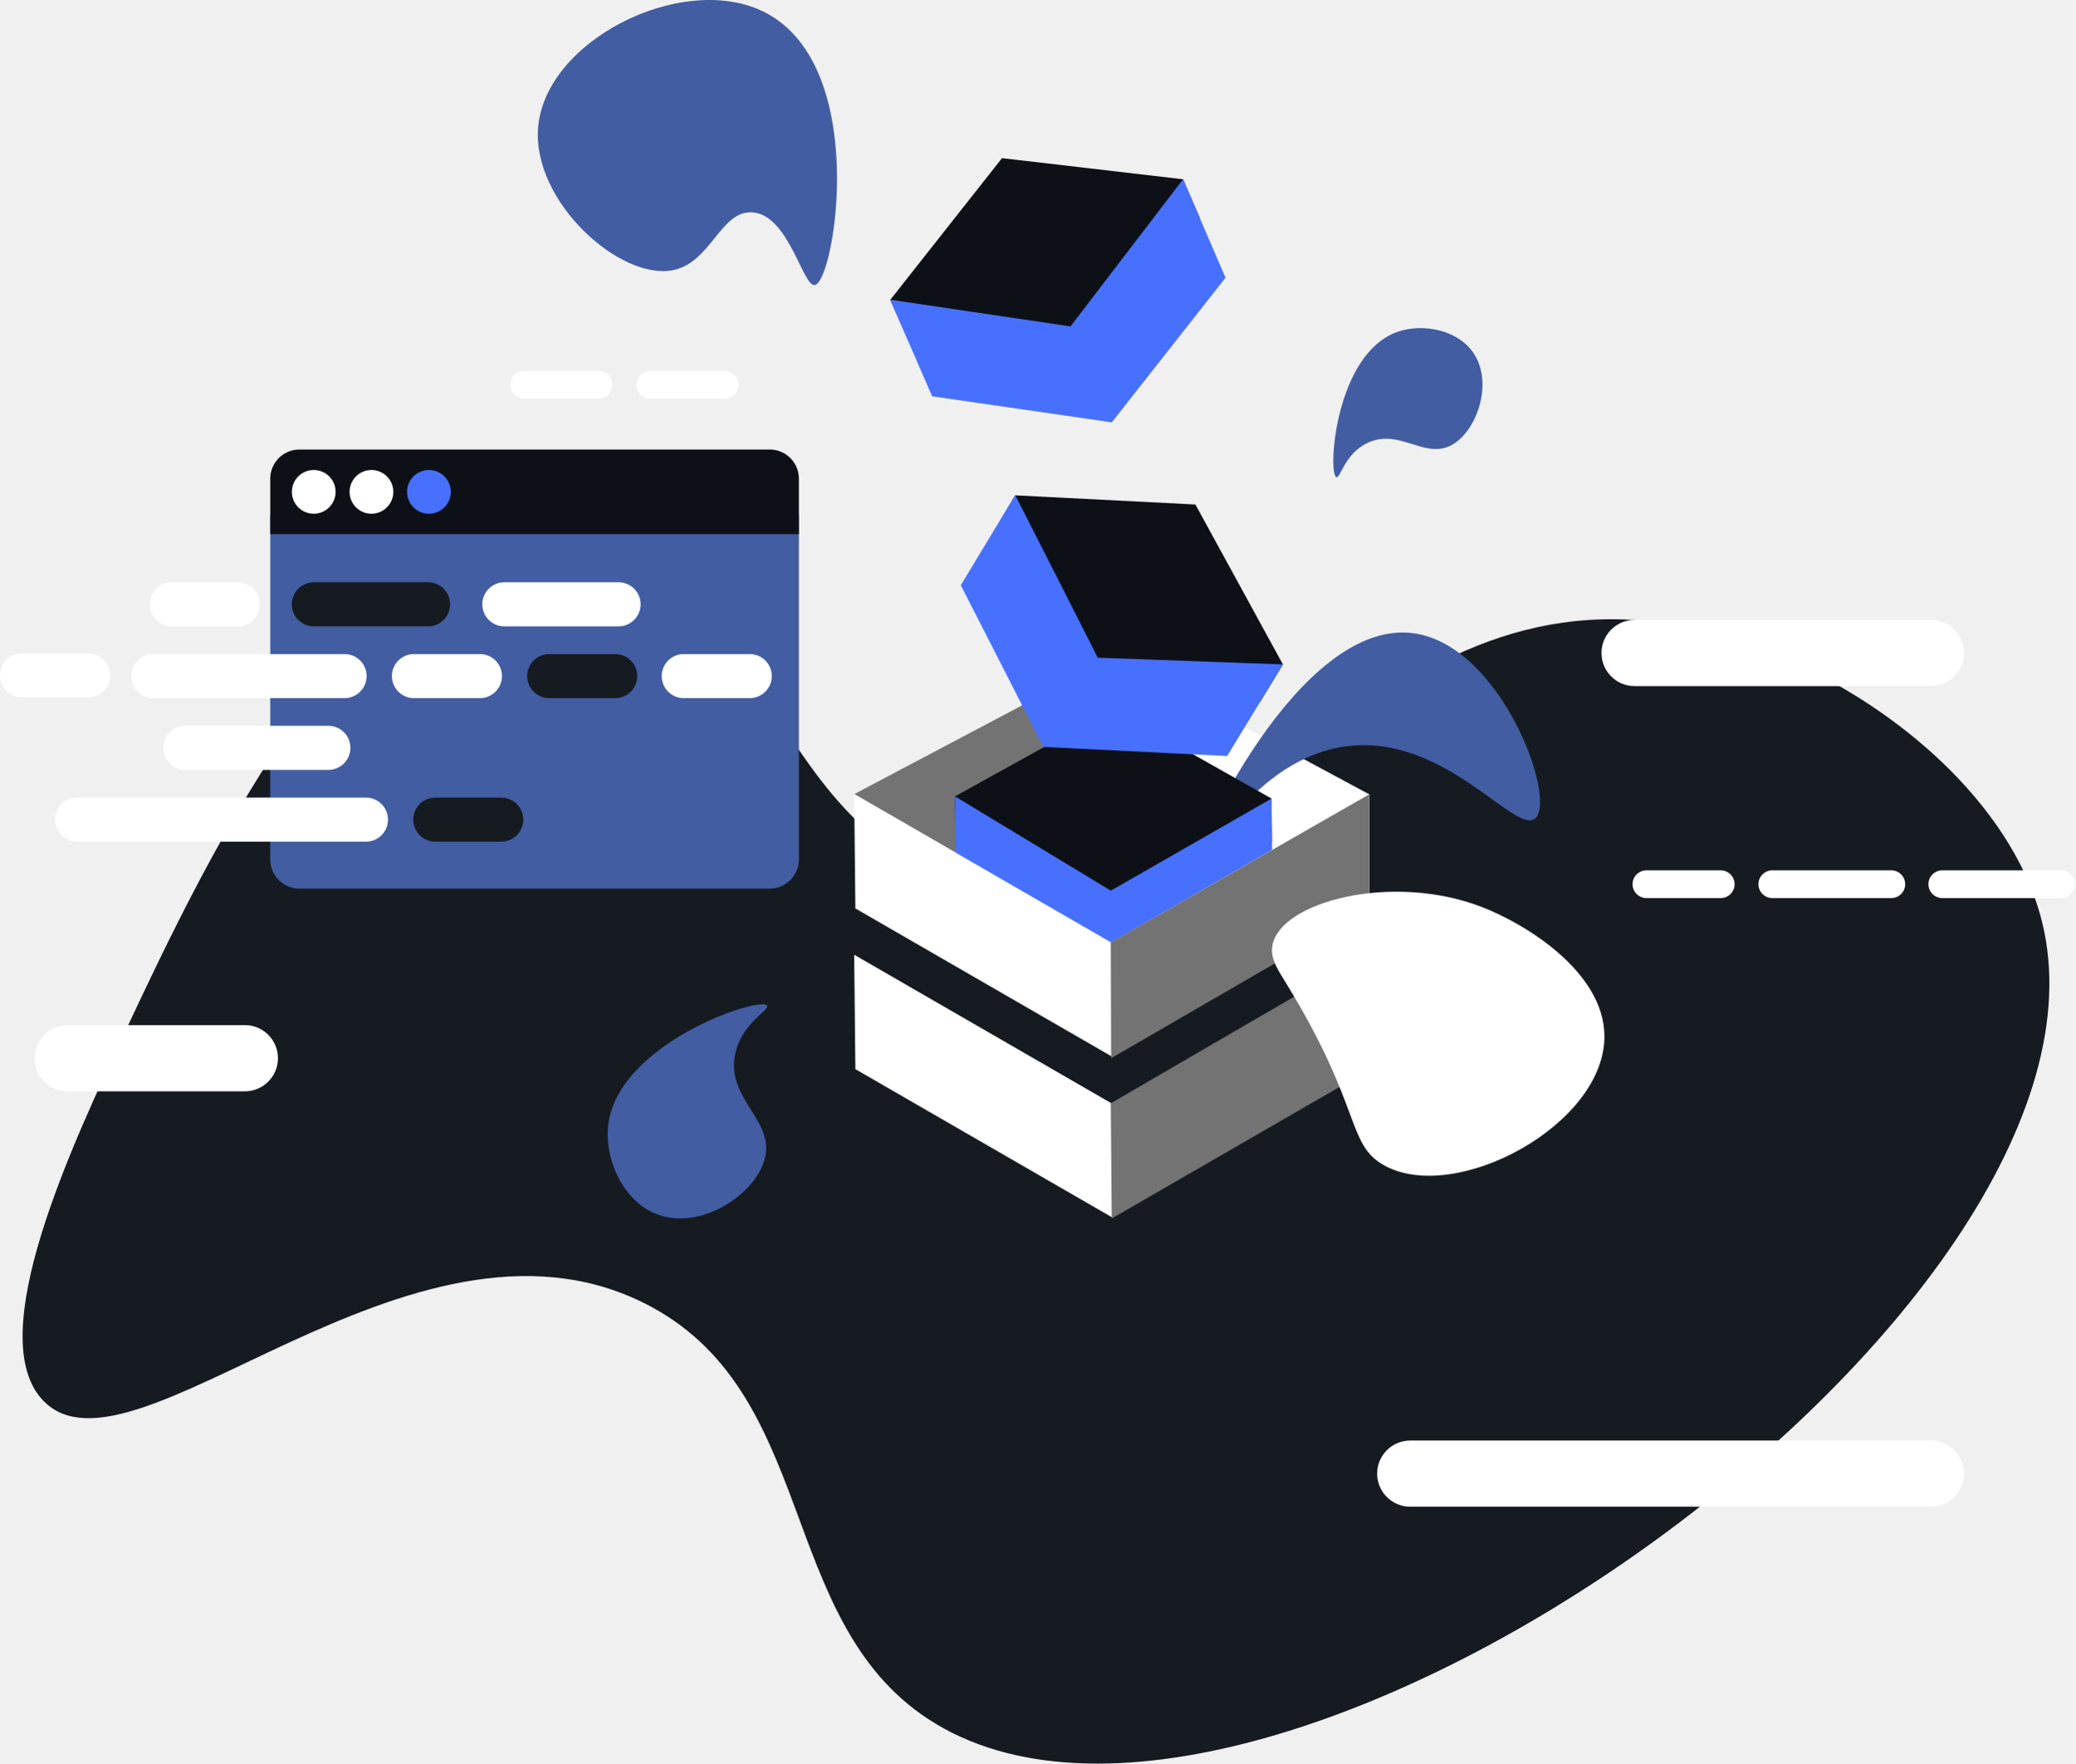
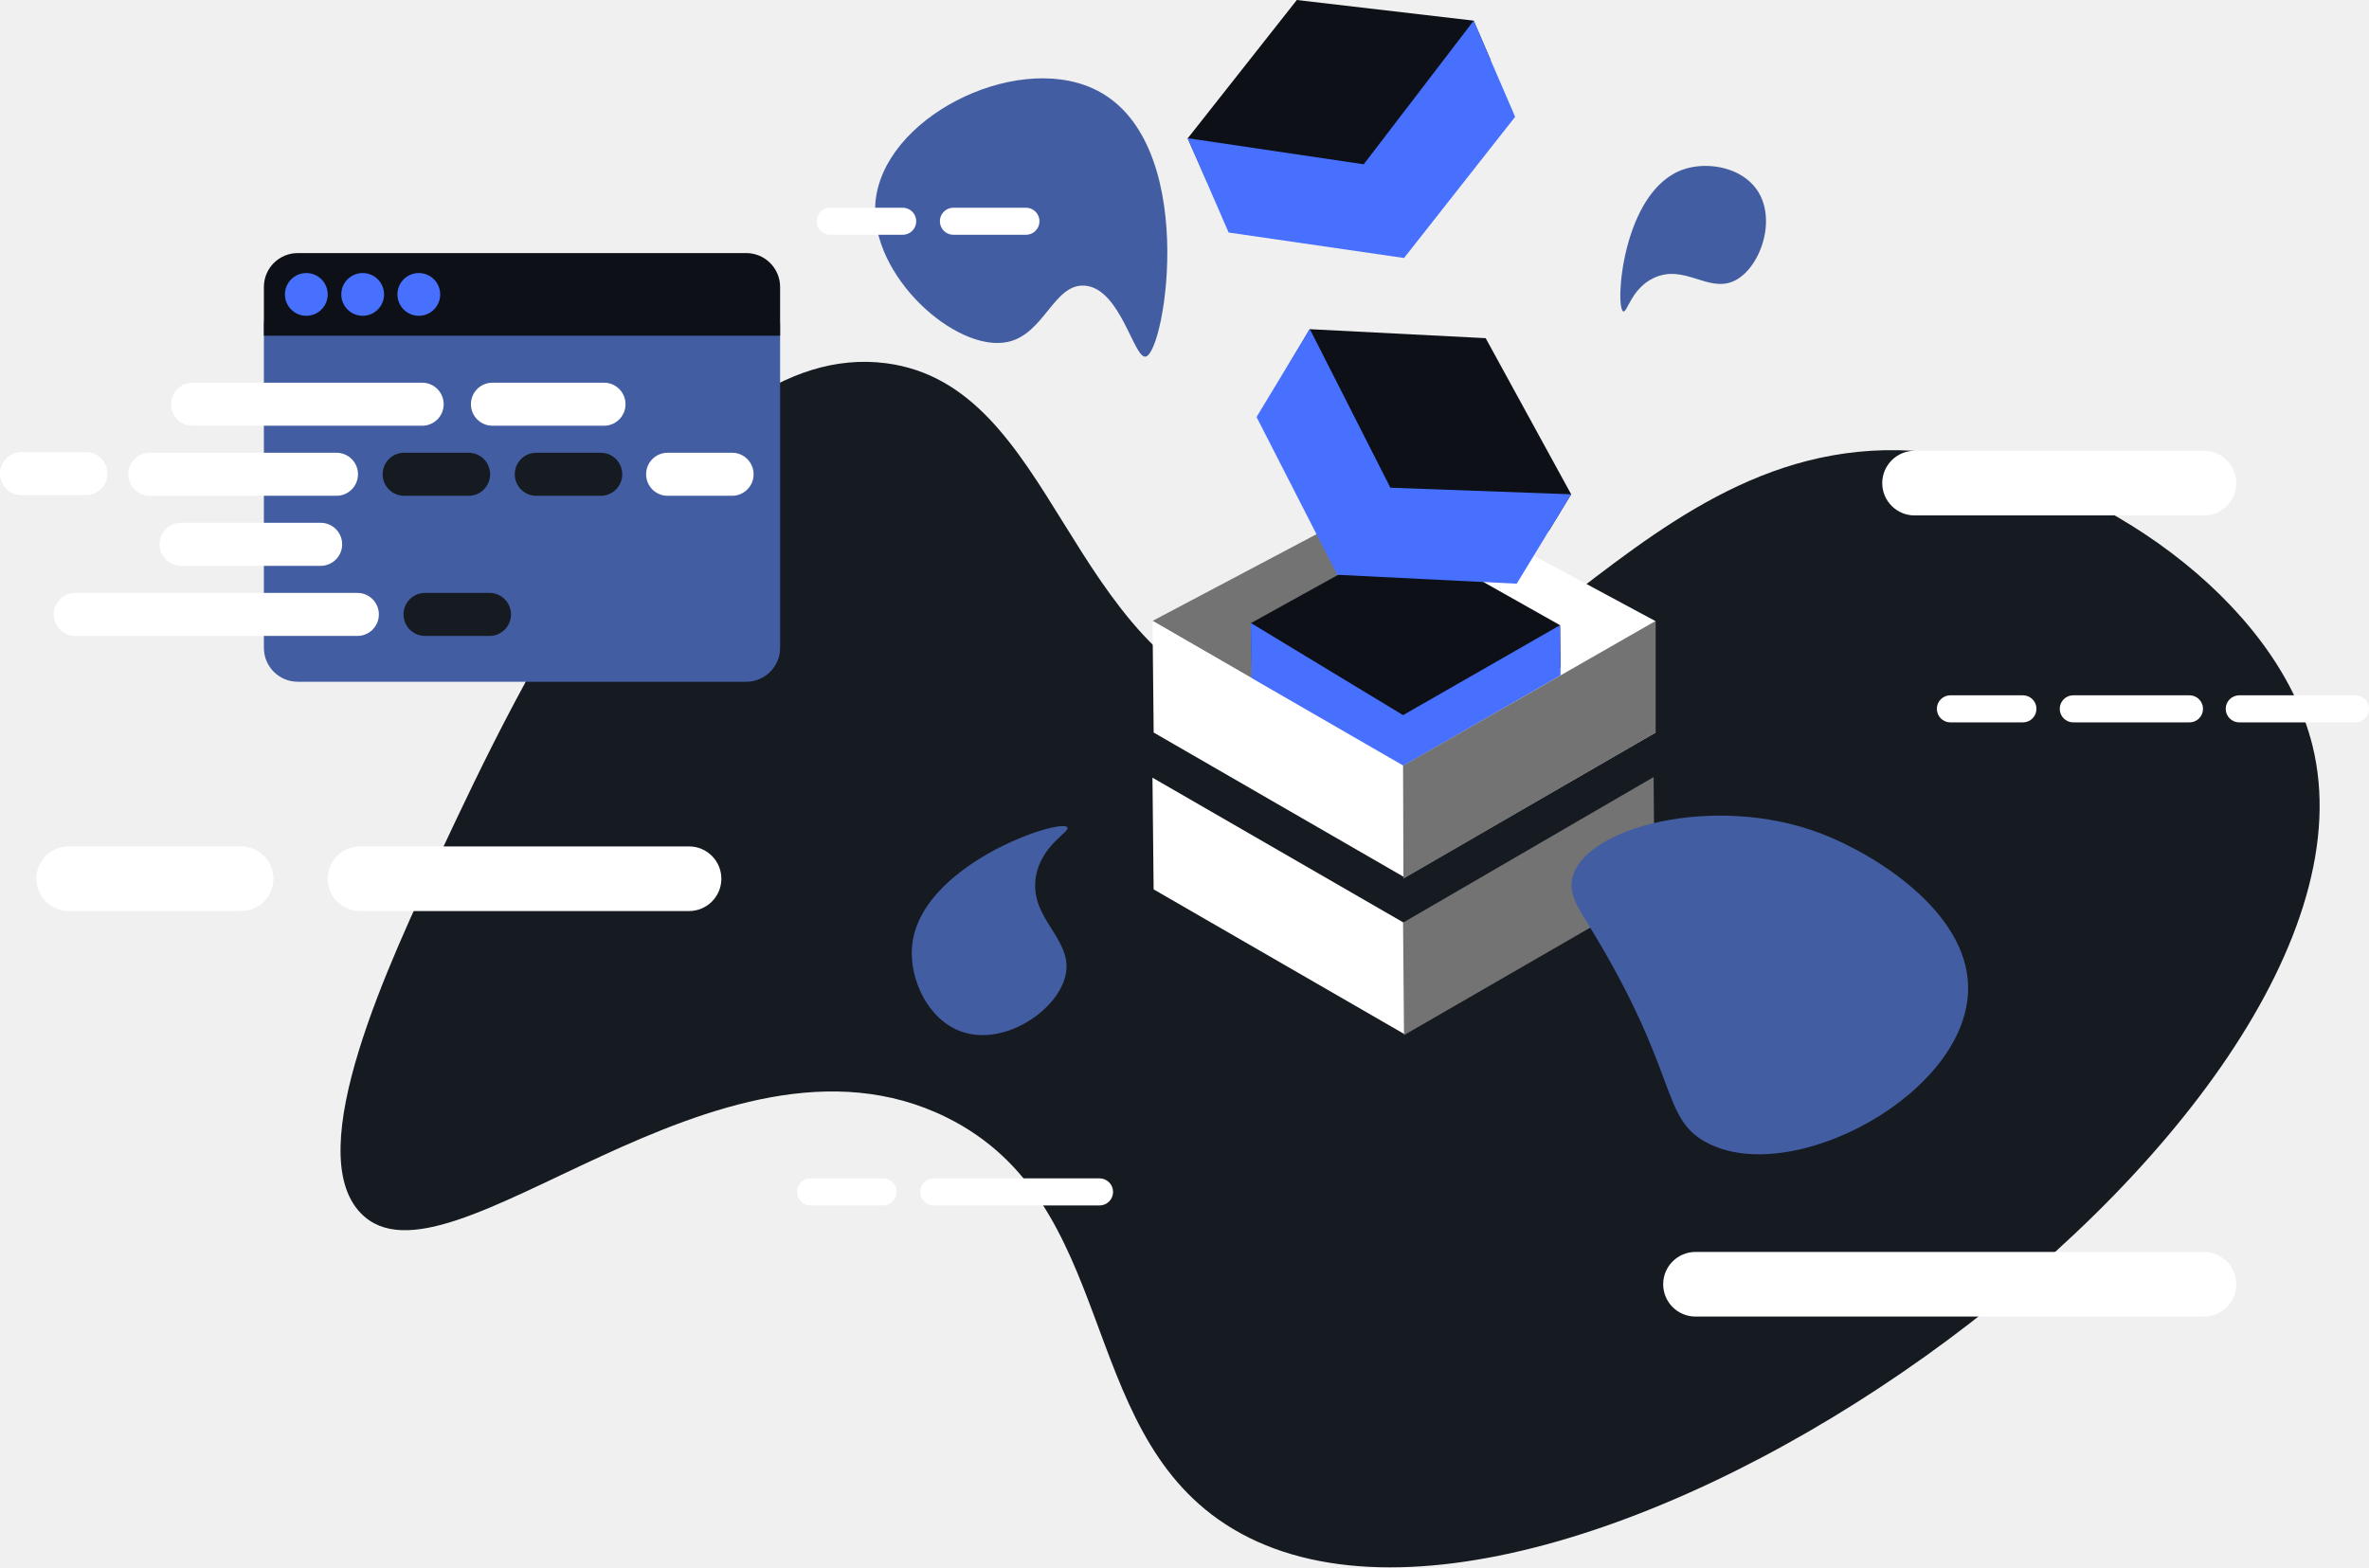
- <svg xmlns="http://www.w3.org/2000/svg" id="a" viewBox="0 0 582.81 495.28">
+ <svg xmlns="http://www.w3.org/2000/svg" id="a" viewBox="0 0 571.76 378.35">
  <defs>
    <style>.b{fill:#fff;}.c{fill:#737373;}.d{fill:#161b22;}.e{fill:#0d1117;}.f{fill:#425da1;}.g{fill:#4870ff;}</style>
  </defs>
-   <path class="b" d="M391.27,229.7l-79.42-42.72-1.18,44.37,.39,44.37,80.21-46.01Z" />
-   <path class="d" d="M35.43,289.1c21.8-46.4,69.44-147.81,127.83-140.21,49.24,6.41,51.22,83.22,107.46,99.63,69.65,20.32,107.39-85.6,195.56-73.68,45.14,6.1,96.82,42.18,107.22,84.01,27.11,109.06-219.6,284.7-312.68,224-43.21-28.18-30.65-92.5-80.15-117.01-65.73-32.54-143.53,53.3-168.49,27.55-17.34-17.9,8.04-71.93,23.25-104.29Z" />
-   <path class="b" d="M384.57,223.09l-71.78-38.62-72.88,38.54,72.16,41.66,72.5-41.59Z" />
-   <path class="b" d="M239.9,268.13l72.16,41.66,4.52,8.73v3.54l-4.19,19.85-72.16-41.66-.33-32.12Z" />
-   <path class="c" d="M311.96,309.83l.27,32.36,72.06-41.6-.27-32.63-72.06,41.88Z" />
-   <path class="f" d="M336.16,242.39c-1.97-1.51,28.37-69.11,60.95-64.54,24.6,3.45,40.26,46.64,34.06,51.99-5.54,4.78-25.15-23.58-52.59-20.32-26.66,3.17-41.09,33.89-42.43,32.87Z" />
-   <path class="f" d="M375.32,134c-2.49-.93-.38-34.93,17.4-40.89,6.84-2.29,16.52-.6,21.02,5.9,5.99,8.66,.81,22.93-6.72,26.3-7.32,3.28-14.16-4.96-22.82-.99-6.58,3.02-7.73,10.11-8.89,9.68Z" />
-   <path class="c" d="M312.79,184.47l-72.88,38.54,72.16,41.66" />
-   <path class="e" d="M268.17,223.67l44.34-24.56,44.6,25.15,.12,12.23-45.1,25.98-43.67-25.12-.3-13.68Z" />
-   <path class="g" d="M268.17,223.62l43.8,26.51,45.15-25.87,.3,30.11-45.17,25.09-43.69-26.28-.38-29.58Z" />
-   <path class="b" d="M239.9,223.01l72.16,41.66,72.5-41.67v32.12l-72.17,41.66-72.16-41.66-.33-32.12Z" />
-   <path class="c" d="M311.96,264.69l.1,32.5,72.5-42.02v-32.09l-72.6,41.6Z" />
-   <path class="f" d="M215.41,282.4c-1.95-2.76-43.16,10.9-44.71,34.74-.6,9.18,4.63,20.55,14.11,23.98,12.61,4.57,28.51-6.46,30.21-16.83,1.66-10.09-10.72-15.83-8.64-27.79,1.58-9.08,9.94-12.81,9.03-14.1Z" />
-   <path class="b" d="M357.36,265.46c2.28-12.24,33.44-20.39,58.48-10.87,12.88,4.89,34.42,18.37,34.76,36.06,.48,25.05-41.8,47.82-61.9,36.6-10.59-5.91-6.07-16.26-27.41-50.99-2.61-4.25-4.59-7.21-3.93-10.79Z" />
-   <path class="f" d="M213.57,2.86c-22.84-10.29-60.57,8.68-62.45,33.07-1.6,20.86,23.23,43.03,38.03,39.91,10.56-2.23,13.28-16.76,22.1-16.21,10.35,.65,14.22,21.13,17.62,20.42,5.71-1.19,15.76-63.19-15.3-77.19Z" />
-   <path class="e" d="M285.11,139.1l50.62,2.58,24.58,44.92-6.36,10.45-52.02-1.78-23.8-44.4,6.98-11.77Z" />
-   <path class="g" d="M285.14,139.05l23.17,45.65,52,1.89-15.66,25.72-51.61-2.56-23.21-45.4,15.31-25.31Z" />
-   <path class="e" d="M250.02,84.21l31.39-39.8,50.86,5.93,4.84,11.23-31.54,41.41-49.99-6.27-5.56-12.5Z" />
-   <path class="g" d="M250,84.16l50.65,7.5,31.62-41.32,11.92,27.65-31.94,40.62-50.46-7.32-11.79-27.13Z" />
-   <rect class="f" x="75.9" y="137.34" width="148.47" height="112.21" rx="8.18" ry="8.18" />
-   <path class="e" d="M84.09,126.24H216.19c4.52,0,8.18,3.67,8.18,8.18v15.59H75.9v-15.59c0-4.52,3.67-8.18,8.18-8.18Z" />
-   <rect class="b" x="42.05" y="163.52" width="30.91" height="12.38" rx="6.19" ry="6.19" />
-   <rect class="d" x="81.95" y="163.52" width="44.46" height="12.38" rx="6.19" ry="6.19" />
-   <rect class="b" x="135.45" y="163.52" width="44.46" height="12.38" rx="6.19" ry="6.19" />
-   <rect class="b" x="36.91" y="183.68" width="66.05" height="12.38" rx="6.19" ry="6.19" />
-   <rect class="b" x="110.06" y="183.68" width="30.91" height="12.38" rx="6.19" ry="6.19" />
-   <rect class="d" x="148.06" y="183.68" width="30.91" height="12.38" rx="6.19" ry="6.19" />
-   <rect class="b" x="45.91" y="203.83" width="52.5" height="12.38" rx="6.19" ry="6.19" />
-   <rect class="b" x="15.45" y="223.99" width="93.51" height="12.38" rx="6.19" ry="6.19" />
-   <rect class="d" x="116.06" y="223.99" width="30.91" height="12.38" rx="6.19" ry="6.19" />
-   <rect class="b" x="185.84" y="183.68" width="30.91" height="12.38" rx="6.19" ry="6.19" />
-   <circle class="b" cx="88.11" cy="138.13" r="6.14" />
-   <circle class="b" cx="104.32" cy="138.13" r="6.14" />
-   <circle class="g" cx="120.46" cy="138.13" r="6.14" />
-   <rect class="b" x="0" y="183.48" width="30.91" height="12.38" rx="6.19" ry="6.19" />
-   <rect class="b" x="541.6" y="244.42" width="41.21" height="7.79" rx="3.9" ry="3.9" />
-   <rect class="b" x="493.86" y="244.42" width="41.21" height="7.79" rx="3.9" ry="3.9" />
-   <rect class="b" x="458.51" y="244.42" width="28.65" height="7.79" rx="3.9" ry="3.9" />
-   <rect class="b" x="143.29" y="104.16" width="28.65" height="7.79" rx="3.9" ry="3.9" />
-   <rect class="b" x="178.74" y="104.16" width="28.65" height="7.79" rx="3.9" ry="3.9" />
-   <rect class="b" x="9.73" y="287.89" width="68.33" height="18.59" rx="9.3" ry="9.3" />
-   <rect class="b" x="449.78" y="174.09" width="101.82" height="18.59" rx="9.3" ry="9.3" />
-   <rect class="b" x="386.78" y="404.55" width="164.82" height="18.59" rx="9.3" ry="9.3" />
+   <path class="b" d="M405.18,155.48l-66.64-35.85-.99,37.23,.32,37.23,67.31-38.61Z" />
+   <path class="d" d="M106.58,205.33c18.29-38.93,58.27-124.03,107.27-117.65,41.32,5.38,42.98,69.83,90.18,83.6,58.45,17.05,90.12-71.83,164.11-61.83,37.88,5.12,81.25,35.4,89.97,70.5,22.75,91.52-184.27,238.91-262.38,187.97-36.26-23.64-25.72-77.62-67.26-98.18-55.15-27.3-120.44,44.73-141.39,23.12-14.55-15.02,6.75-60.36,19.51-87.52Z" />
+   <path class="b" d="M399.56,149.94l-60.24-32.4-61.16,32.34,60.56,34.96,60.84-34.9Z" />
+   <path class="b" d="M278.16,187.73l60.56,34.96,3.79,7.33v2.97l-3.52,16.66-60.56-34.96-.28-26.95Z" />
+   <path class="c" d="M338.63,222.72l.23,27.15,60.47-34.91-.23-27.38-60.47,35.14Z" />
+   <path class="f" d="M391.79,75.18c-2.09-.78-.32-29.31,14.6-34.32,5.74-1.92,13.86-.51,17.64,4.95,5.03,7.26,.68,19.24-5.64,22.07-6.15,2.75-11.88-4.16-19.15-.83-5.52,2.53-6.49,8.48-7.46,8.12Z" />
+   <path class="c" d="M339.32,117.54l-61.16,32.34,60.56,34.96" />
+   <path class="e" d="M301.88,150.43l37.21-20.61,37.43,21.1,.1,10.26-37.85,21.8-36.64-21.08-.25-11.48Z" />
+   <path class="g" d="M301.88,150.38l36.75,22.25,37.89-21.71,.25,25.27-37.9,21.06-36.67-22.05-.32-24.82Z" />
+   <path class="b" d="M278.16,149.87l60.56,34.96,60.84-34.96v26.96l-60.56,34.96-60.56-34.96-.28-26.95Z" />
+   <path class="c" d="M338.63,184.84l.09,27.27,60.84-35.26v-26.93l-60.93,34.91Z" />
+   <path class="f" d="M257.61,199.71c-1.64-2.32-36.21,9.15-37.52,29.15-.5,7.7,3.89,17.24,11.84,20.12,10.58,3.83,23.92-5.42,25.35-14.12,1.39-8.47-9-13.28-7.25-23.32,1.32-7.62,8.34-10.75,7.58-11.83Z" />
+   <path class="f" d="M379.42,212.3c2.33-12.55,34.28-20.9,59.95-11.15,13.2,5.02,35.29,18.83,35.64,36.96,.49,25.68-42.85,49.02-63.46,37.51-10.86-6.06-6.22-16.67-28.1-52.27-2.68-4.36-4.71-7.39-4.03-11.06Z" />
+   <path class="f" d="M263.67,21.31c-19.17-8.64-50.83,7.28-52.4,27.75-1.34,17.51,19.5,36.11,31.91,33.49,8.86-1.87,11.14-14.06,18.55-13.6,8.69,.54,11.93,17.73,14.79,17.13,4.79-1,13.23-53.02-12.84-64.77Z" />
+   <path class="e" d="M316.09,79.46l42.48,2.17,20.63,37.69-5.34,8.77-43.65-1.49-19.97-37.26,5.85-9.87Z" />
+   <path class="g" d="M316.12,79.42l19.45,38.31,43.63,1.59-13.14,21.58-43.31-2.15-19.48-38.09,12.85-21.24Z" />
+   <path class="e" d="M286.65,33.4L312.99,0l42.68,4.98,4.06,9.42-26.47,34.75-41.95-5.26-4.67-10.49Z" />
+   <path class="g" d="M286.64,33.36l42.5,6.3,26.54-34.67,10,23.21-26.81,34.08-42.34-6.15-9.89-22.77Z" />
+   <rect class="f" x="63.69" y="70.41" width="124.59" height="94.16" rx="8.18" ry="8.18" />
+   <path class="e" d="M71.88,61.09h108.22c4.52,0,8.18,3.67,8.18,8.18v11.77H63.69v-11.77c0-4.52,3.67-8.18,8.18-8.18Z" />
+   <rect class="b" x="41.28" y="92.38" width="65.8" height="10.39" rx="5.19" ry="5.19" />
+   <rect class="b" x="113.66" y="92.38" width="37.31" height="10.39" rx="5.19" ry="5.19" />
+   <rect class="b" x="30.97" y="109.29" width="55.43" height="10.39" rx="5.19" ry="5.19" />
+   <rect class="d" x="92.35" y="109.29" width="25.94" height="10.39" rx="5.19" ry="5.19" />
+   <rect class="d" x="124.24" y="109.29" width="25.94" height="10.39" rx="5.19" ry="5.19" />
+   <rect class="b" x="38.52" y="126.2" width="44.06" height="10.39" rx="5.19" ry="5.19" />
+   <rect class="b" x="12.97" y="143.12" width="78.47" height="10.39" rx="5.19" ry="5.19" />
+   <rect class="d" x="97.39" y="143.12" width="25.94" height="10.39" rx="5.19" ry="5.19" />
+   <rect class="b" x="155.94" y="109.29" width="25.94" height="10.39" rx="5.19" ry="5.19" />
+   <circle class="g" cx="73.93" cy="71.07" r="5.16" />
+   <circle class="g" cx="87.53" cy="71.07" r="5.16" />
+   <circle class="g" cx="101.08" cy="71.07" r="5.16" />
+   <rect class="b" x="0" y="109.13" width="25.94" height="10.39" rx="5.19" ry="5.19" />
+   <rect class="b" x="537.18" y="167.84" width="34.58" height="6.54" rx="3.27" ry="3.27" />
+   <rect class="b" x="497.12" y="167.84" width="34.58" height="6.54" rx="3.27" ry="3.27" />
+   <rect class="b" x="467.46" y="167.84" width="24.04" height="6.54" rx="3.27" ry="3.27" />
+   <rect class="b" x="197.09" y="50.14" width="24.04" height="6.54" rx="3.27" ry="3.27" />
+   <rect class="b" x="226.84" y="50.14" width="24.04" height="6.54" rx="3.27" ry="3.27" />
+   <rect class="b" x="79.09" y="204.32" width="95.01" height="15.6" rx="7.8" ry="7.8" />
+   <rect class="b" x="454.28" y="108.82" width="85.44" height="15.6" rx="7.8" ry="7.8" />
+   <rect class="b" x="401.41" y="302.21" width="138.31" height="15.6" rx="7.8" ry="7.8" />
+   <rect class="b" x="8.77" y="204.32" width="57.22" height="15.6" rx="7.8" ry="7.8" />
+   <rect class="b" x="192.35" y="284.45" width="24.04" height="6.54" rx="3.27" ry="3.27" />
+   <rect class="b" x="222.09" y="284.45" width="46.55" height="6.54" rx="3.27" ry="3.27" />
</svg>
